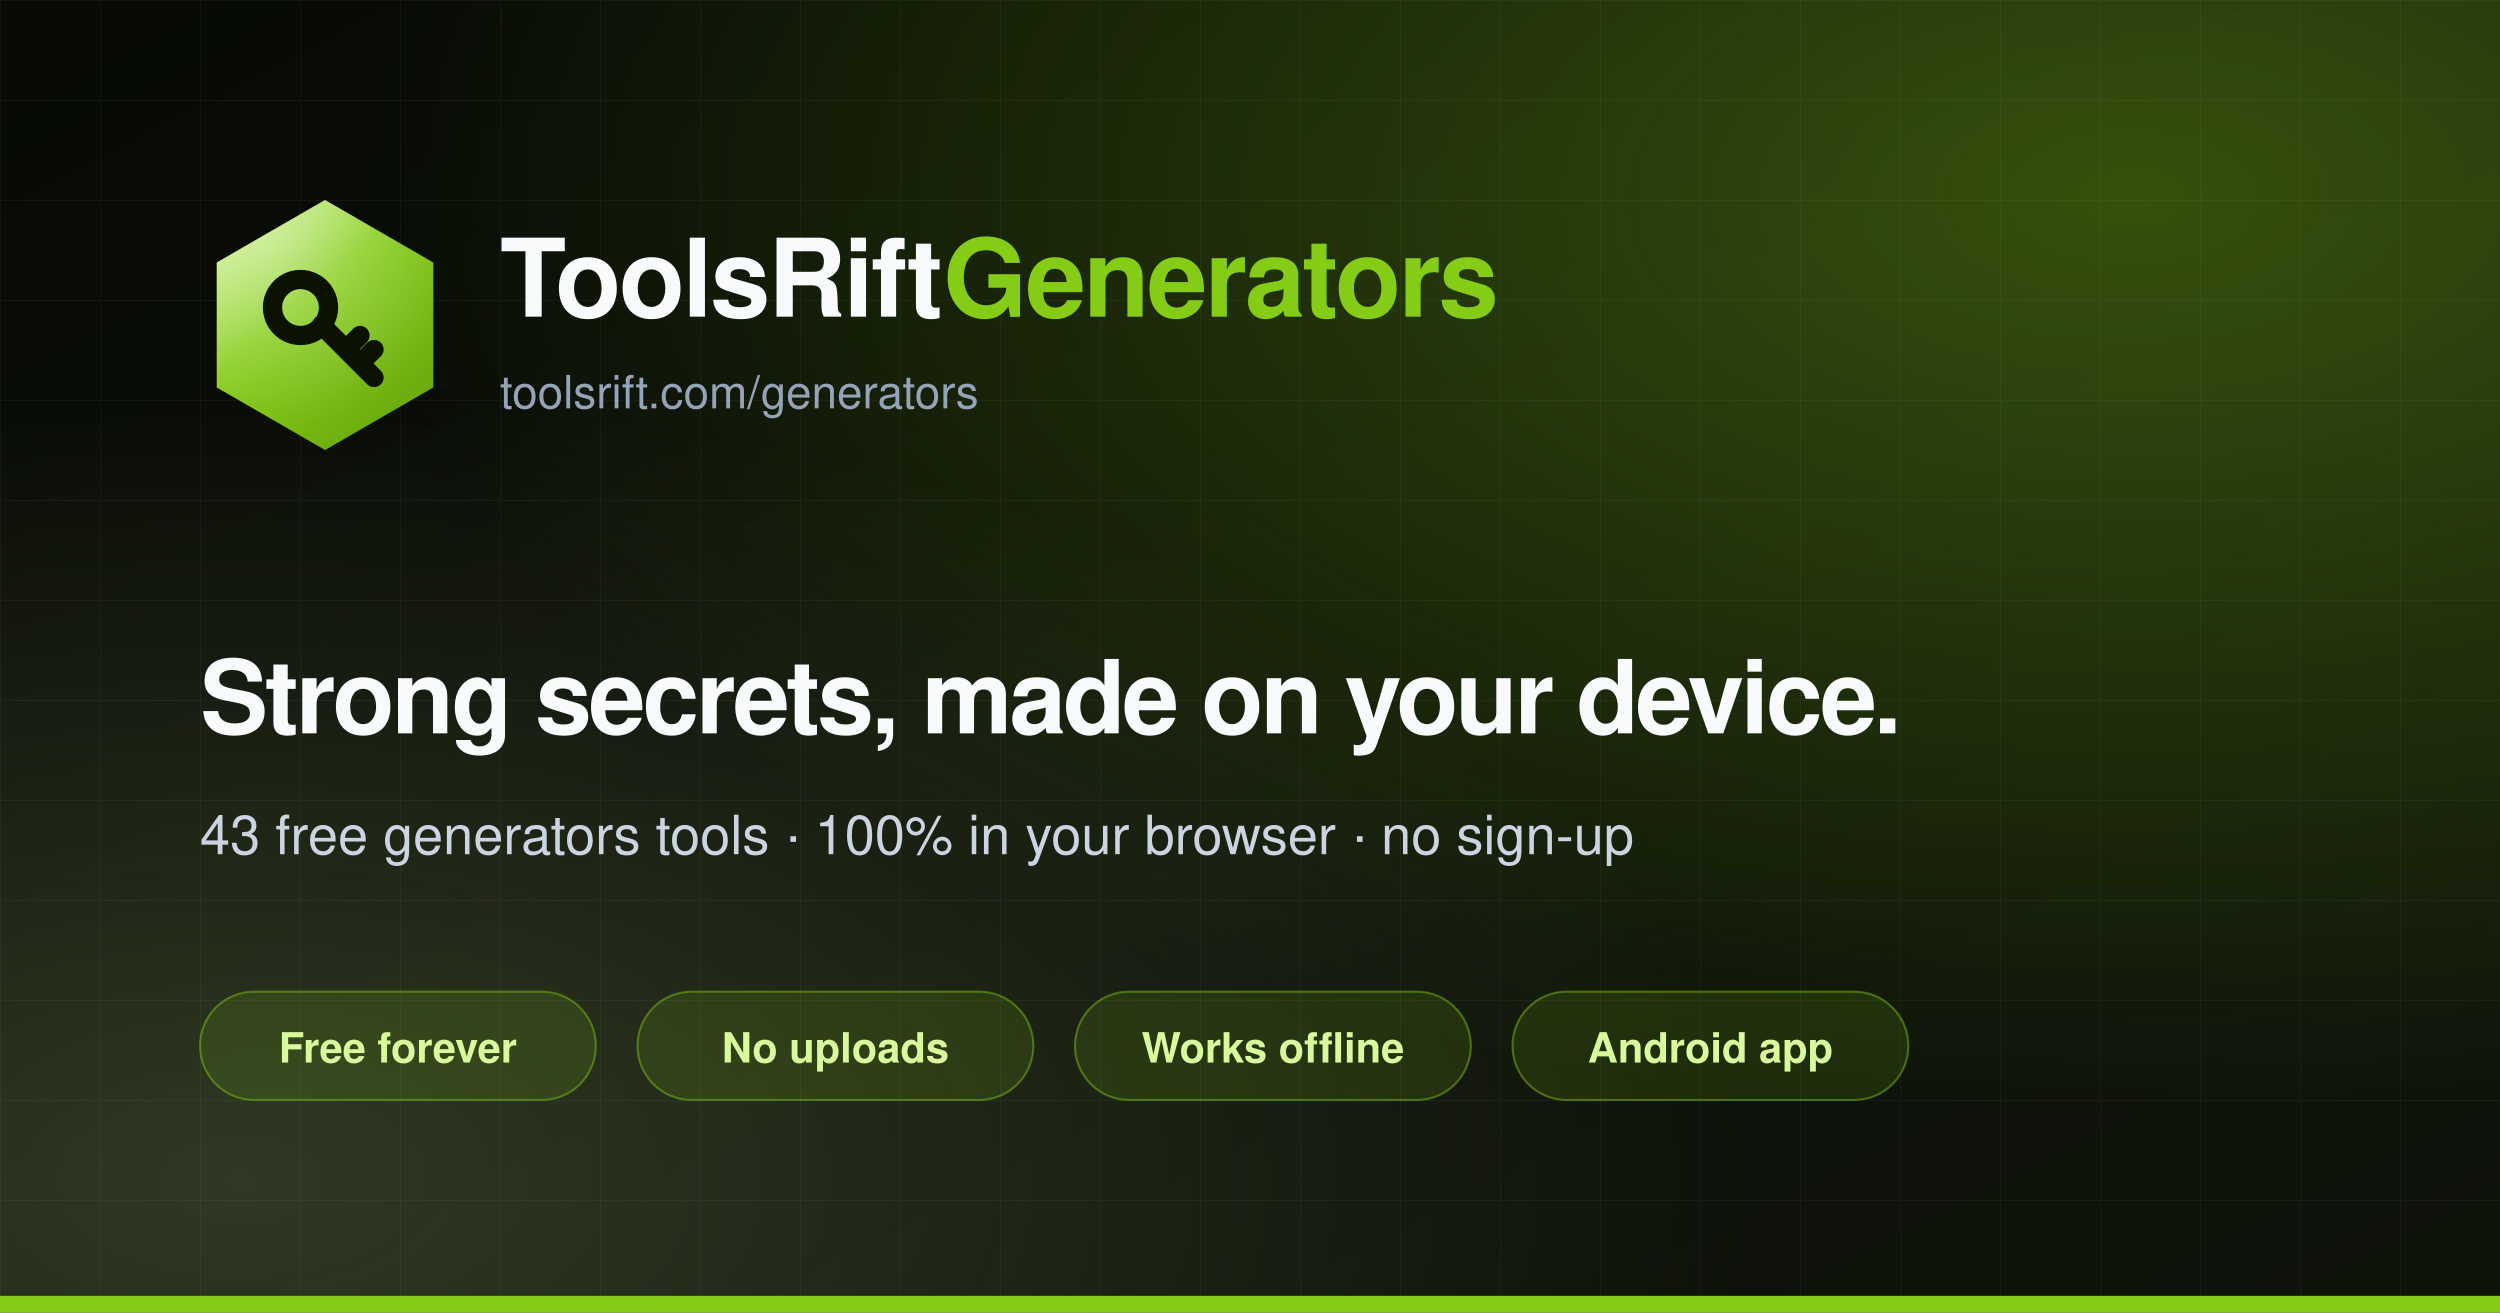
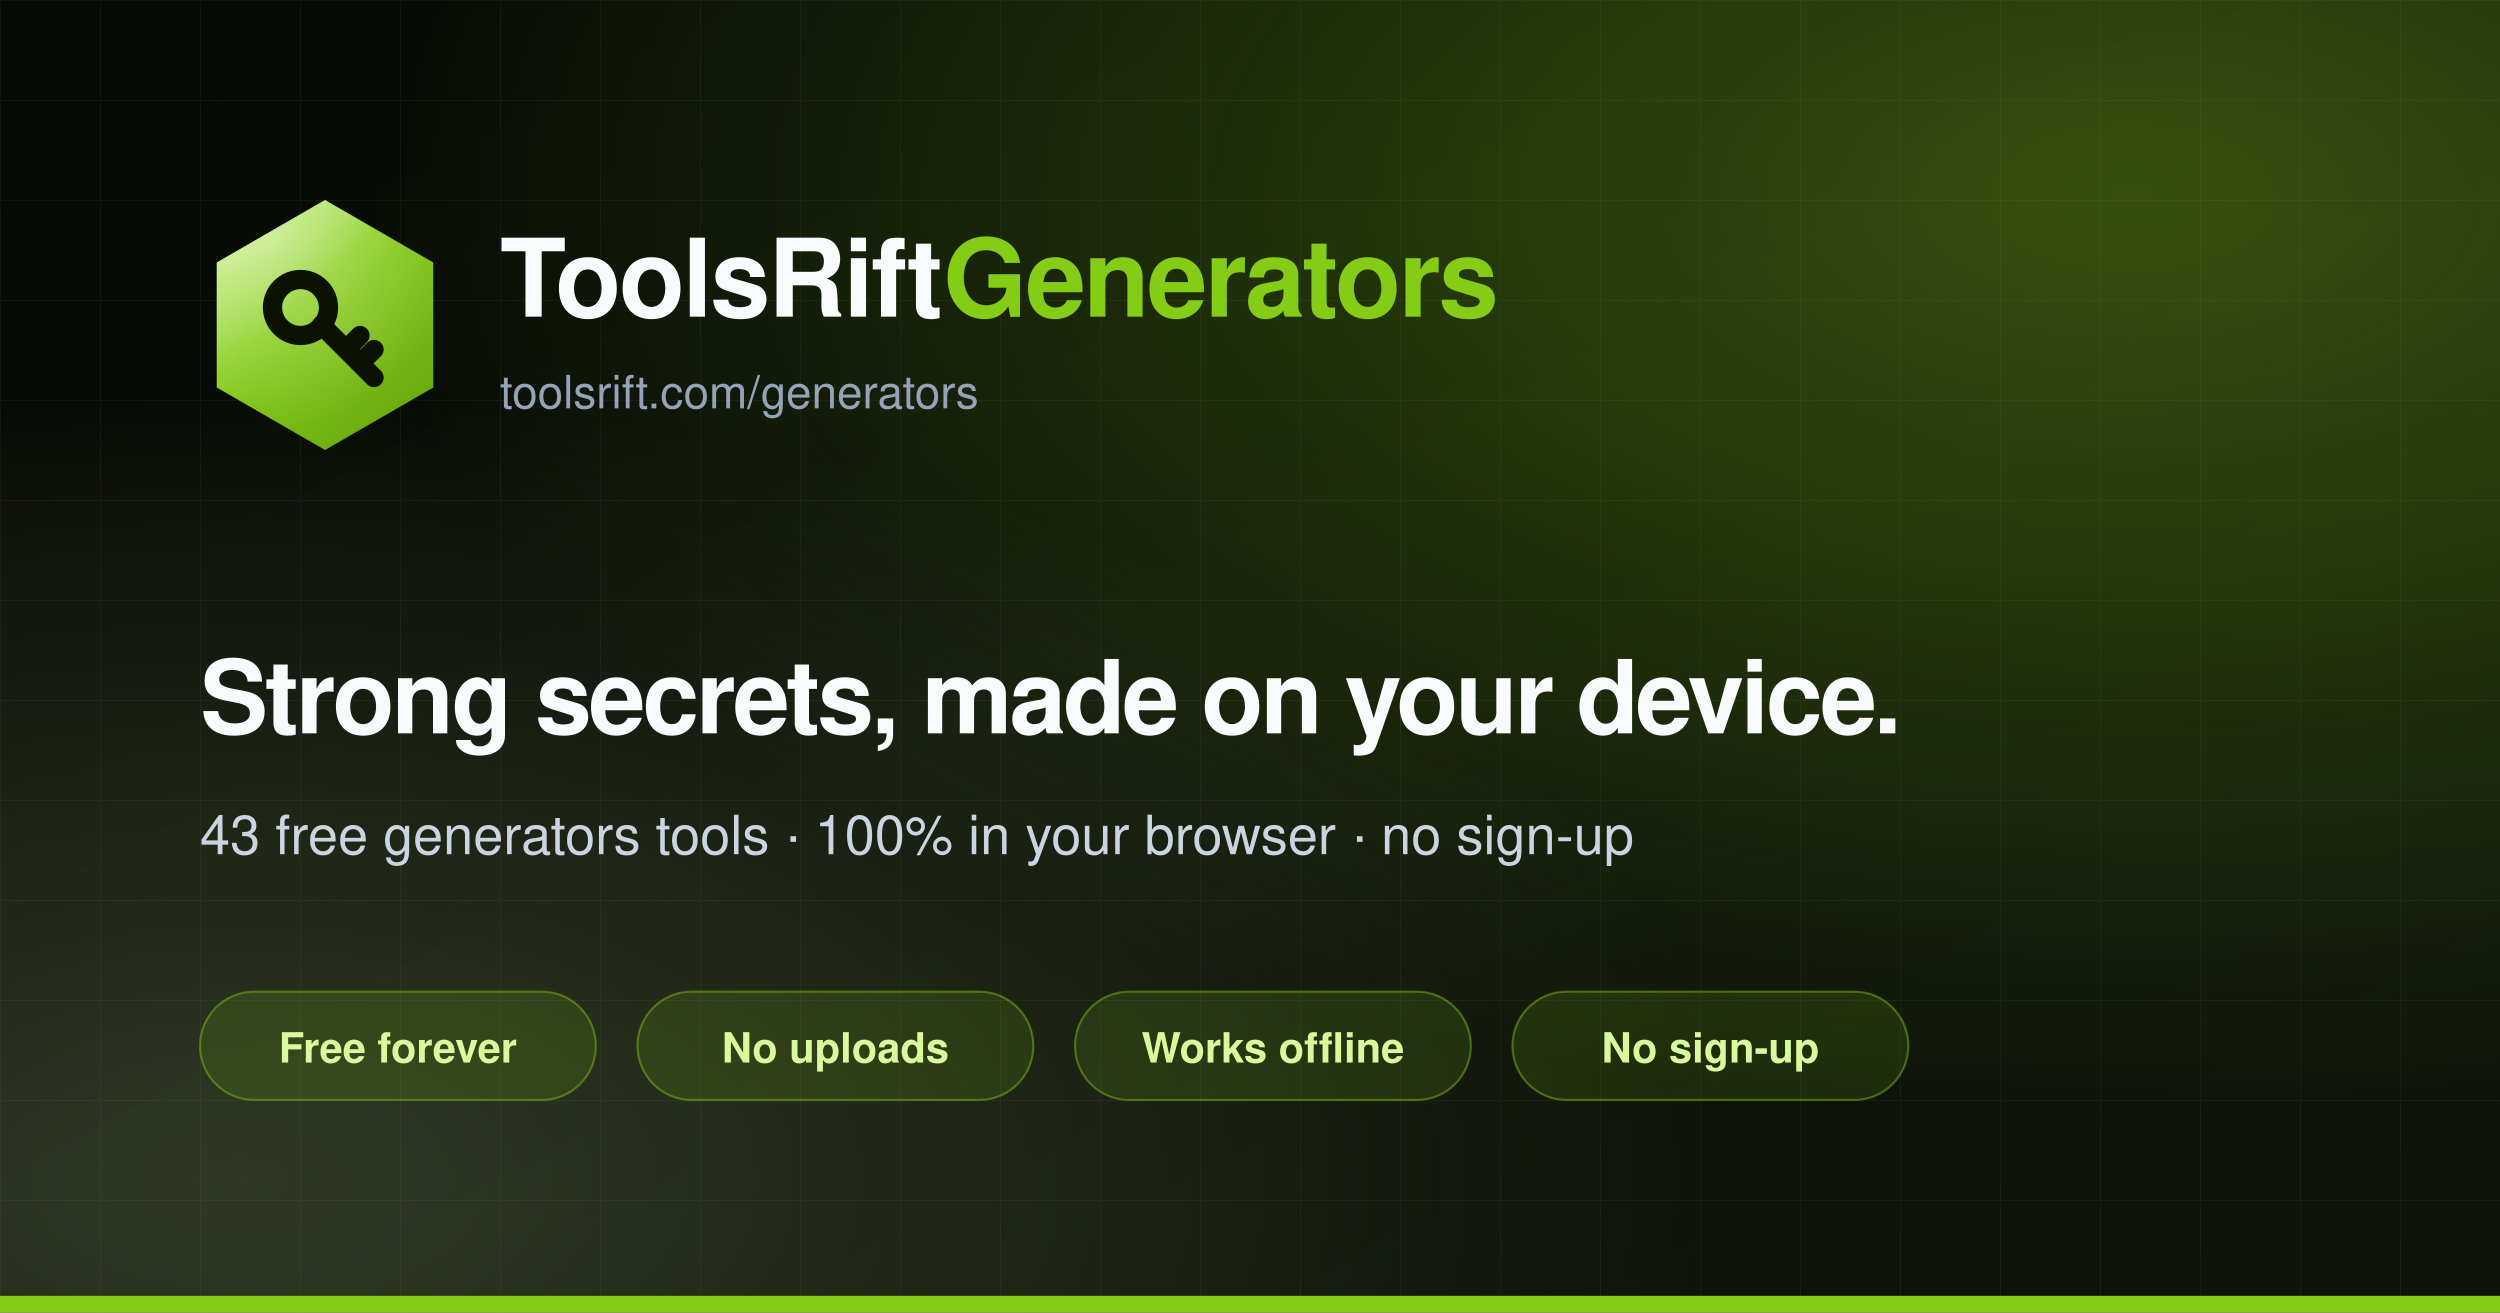
<svg xmlns="http://www.w3.org/2000/svg" viewBox="0 0 1200 630" width="1200" height="630">
  <defs>
    <linearGradient id="bg" x1="0" y1="0" x2="1" y2="1">
      <stop offset="0" stop-color="#070A05" />
      <stop offset="1" stop-color="#0F140B" />
    </linearGradient>
    <radialGradient id="glow" cx="0.85" cy="0.15" r="0.7">
      <stop offset="0" stop-color="#84CC16" stop-opacity="0.35" />
      <stop offset="1" stop-color="#84CC16" stop-opacity="0" />
    </radialGradient>
    <radialGradient id="glow2" cx="0.1" cy="0.9" r="0.6">
      <stop offset="0" stop-color="#D9F99D" stop-opacity="0.18" />
      <stop offset="1" stop-color="#D9F99D" stop-opacity="0" />
    </radialGradient>
    <pattern id="grid" width="48" height="48" patternUnits="userSpaceOnUse">
      <path d="M48 0H0v48" fill="none" stroke="#fff" stroke-opacity="0.045" />
    </pattern>
  </defs>
  <rect width="1200" height="630" fill="url(#bg)" />
  <rect width="1200" height="630" fill="url(#grid)" />
  <rect width="1200" height="630" fill="url(#glow)" />
  <rect width="1200" height="630" fill="url(#glow2)" />
  <g transform="translate(96 96)">
    <defs>
      <linearGradient id="og-g" x1="0" y1="0" x2="0.9" y2="1">
        <stop offset="0" stop-color="#D9F99D" />
        <stop offset="0.42" stop-color="#84CC16" />
        <stop offset="1" stop-color="#65A30D" />
      </linearGradient>
      <radialGradient id="og-hl" cx="0.28" cy="0.16" r="0.75">
        <stop offset="0" stop-color="#fff" stop-opacity="0.34" />
        <stop offset="1" stop-color="#fff" stop-opacity="0" />
      </radialGradient>
      <linearGradient id="og-sheen" x1="0" y1="0" x2="1" y2="1">
        <stop offset="0" stop-color="#fff" stop-opacity="0.16" />
        <stop offset="0.5" stop-color="#fff" stop-opacity="0" />
      </linearGradient>
      <clipPath id="og-c">
        <polygon points="111.96,90.00 60.00,120.00 8.04,90.00 8.04,30.00 60.00,0.00 111.96,30.00" />
      </clipPath>
    </defs>
    <g clip-path="url(#og-c)">
      <rect width="120" height="120" fill="url(#og-g)" />
      <rect width="120" height="120" fill="url(#og-hl)" />
      <rect width="120" height="120" fill="url(#og-sheen)" />
    </g>
    <g transform="translate(18.00 18.00) scale(0.84)" color="#0B1202">
      <circle cx="36" cy="40" r="16" fill="none" stroke="currentColor" stroke-width="11" stroke-linecap="round" stroke-linejoin="round" />
      <path d="M48 50l30 30M70 72l8-8M62 64l8-8" fill="none" stroke="currentColor" stroke-width="11" stroke-linecap="round" stroke-linejoin="round" />
    </g>
  </g>
  <text x="240" y="152" font-family="Sora, 'Segoe UI', system-ui, -apple-system, Helvetica, Arial, sans-serif" font-weight="800" font-size="52" letter-spacing="-1.2" fill="#F8FAFC">ToolsRift<tspan fill="#84CC16"> Generators</tspan>
  </text>
  <text x="240" y="196" font-family="Sora, 'Segoe UI', system-ui, -apple-system, Helvetica, Arial, sans-serif" font-weight="500" font-size="22" fill="#94A3B8">toolsrift.com/generators</text>
  <text x="96" y="352" font-family="Sora, 'Segoe UI', system-ui, -apple-system, Helvetica, Arial, sans-serif" font-weight="800" font-size="49" letter-spacing="-1.5" fill="#F8FAFC">Strong secrets, made on your device.</text>
  <text x="96" y="410" font-family="Sora, 'Segoe UI', system-ui, -apple-system, Helvetica, Arial, sans-serif" font-weight="500" font-size="26" fill="#CBD5E1">43 free generators tools · 100% in your browser · no sign-up</text>
  <g transform="translate(96 476)">
    <rect x="0" y="0" width="190" height="52" rx="26" fill="#84CC16" fill-opacity="0.14" stroke="#84CC16" stroke-opacity="0.45" />
    <text x="95" y="34" text-anchor="middle" font-family="Sora, 'Segoe UI', system-ui, -apple-system, Helvetica, Arial, sans-serif" font-weight="700" font-size="20" fill="#D9F99D">Free forever</text>
    <rect x="210" y="0" width="190" height="52" rx="26" fill="#84CC16" fill-opacity="0.14" stroke="#84CC16" stroke-opacity="0.45" />
    <text x="305" y="34" text-anchor="middle" font-family="Sora, 'Segoe UI', system-ui, -apple-system, Helvetica, Arial, sans-serif" font-weight="700" font-size="20" fill="#D9F99D">No uploads</text>
    <rect x="420" y="0" width="190" height="52" rx="26" fill="#84CC16" fill-opacity="0.14" stroke="#84CC16" stroke-opacity="0.45" />
    <text x="515" y="34" text-anchor="middle" font-family="Sora, 'Segoe UI', system-ui, -apple-system, Helvetica, Arial, sans-serif" font-weight="700" font-size="20" fill="#D9F99D">Works offline</text>
    <rect x="630" y="0" width="190" height="52" rx="26" fill="#84CC16" fill-opacity="0.14" stroke="#84CC16" stroke-opacity="0.45" />
-     <text x="725" y="34" text-anchor="middle" font-family="Sora, 'Segoe UI', system-ui, -apple-system, Helvetica, Arial, sans-serif" font-weight="700" font-size="20" fill="#D9F99D">Android app</text>
+     <text x="725" y="34" text-anchor="middle" font-family="Sora, 'Segoe UI', system-ui, -apple-system, Helvetica, Arial, sans-serif" font-weight="700" font-size="20" fill="#D9F99D">No sign-up</text>
  </g>
  <rect x="0" y="622" width="1200" height="8" fill="#84CC16" />
</svg>
